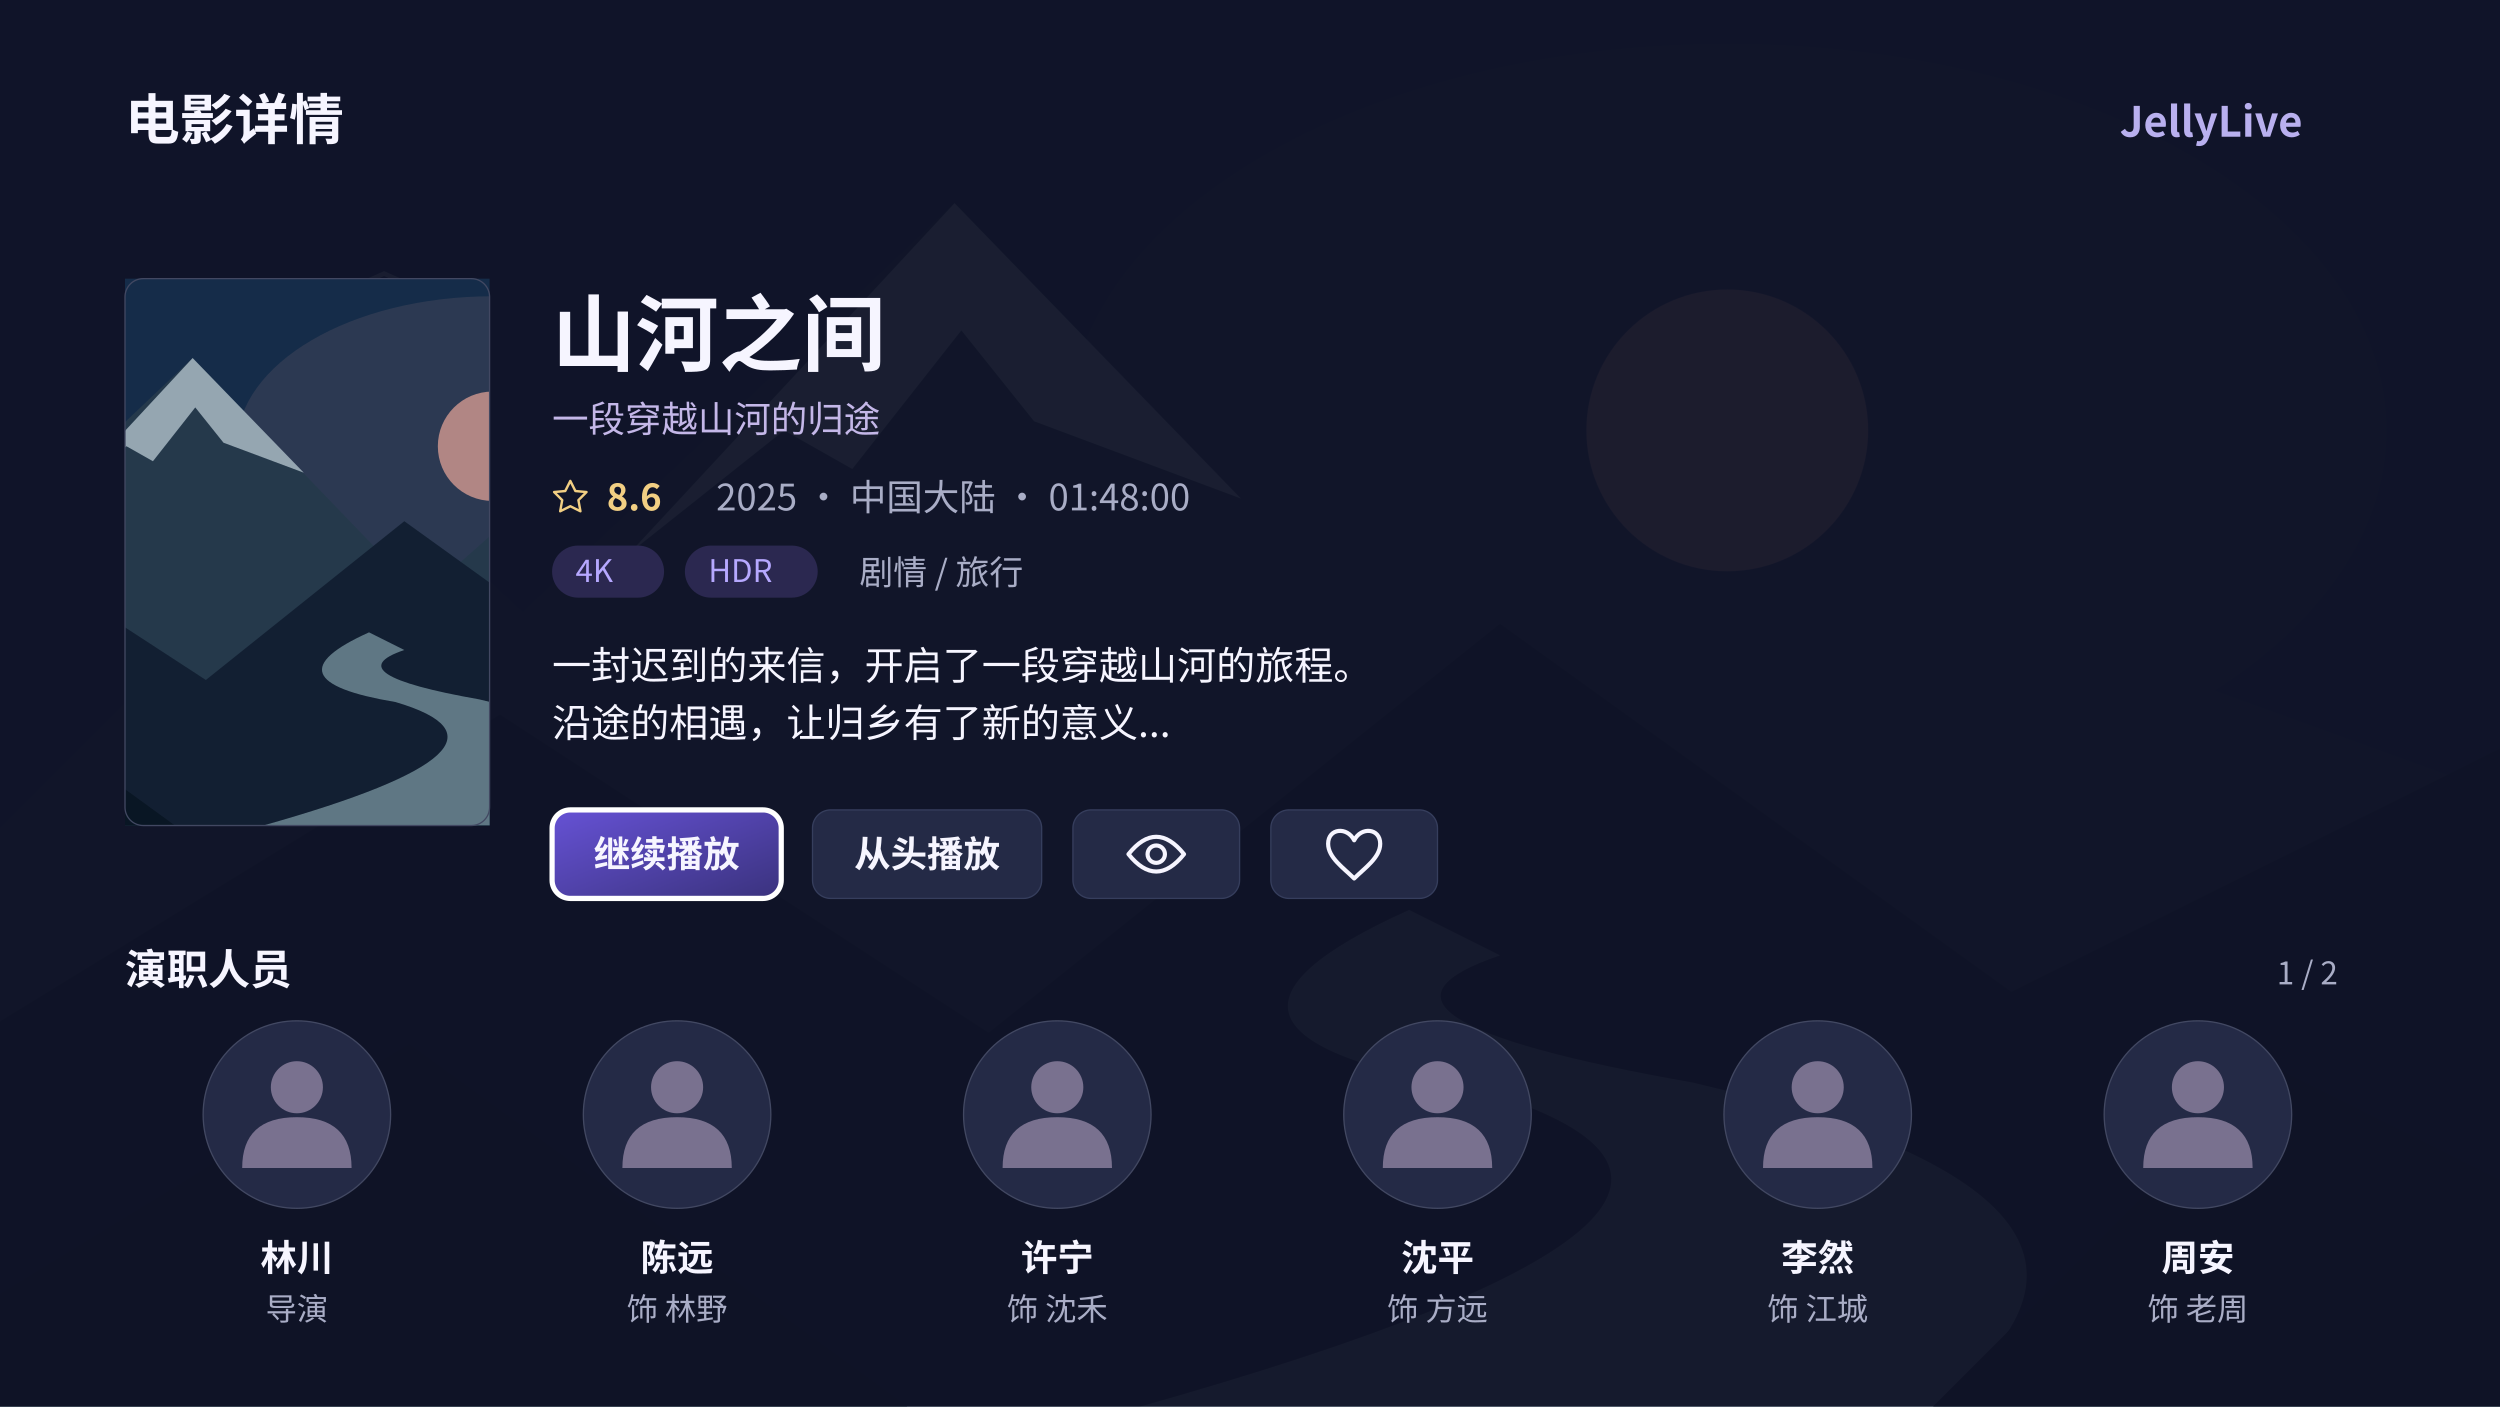
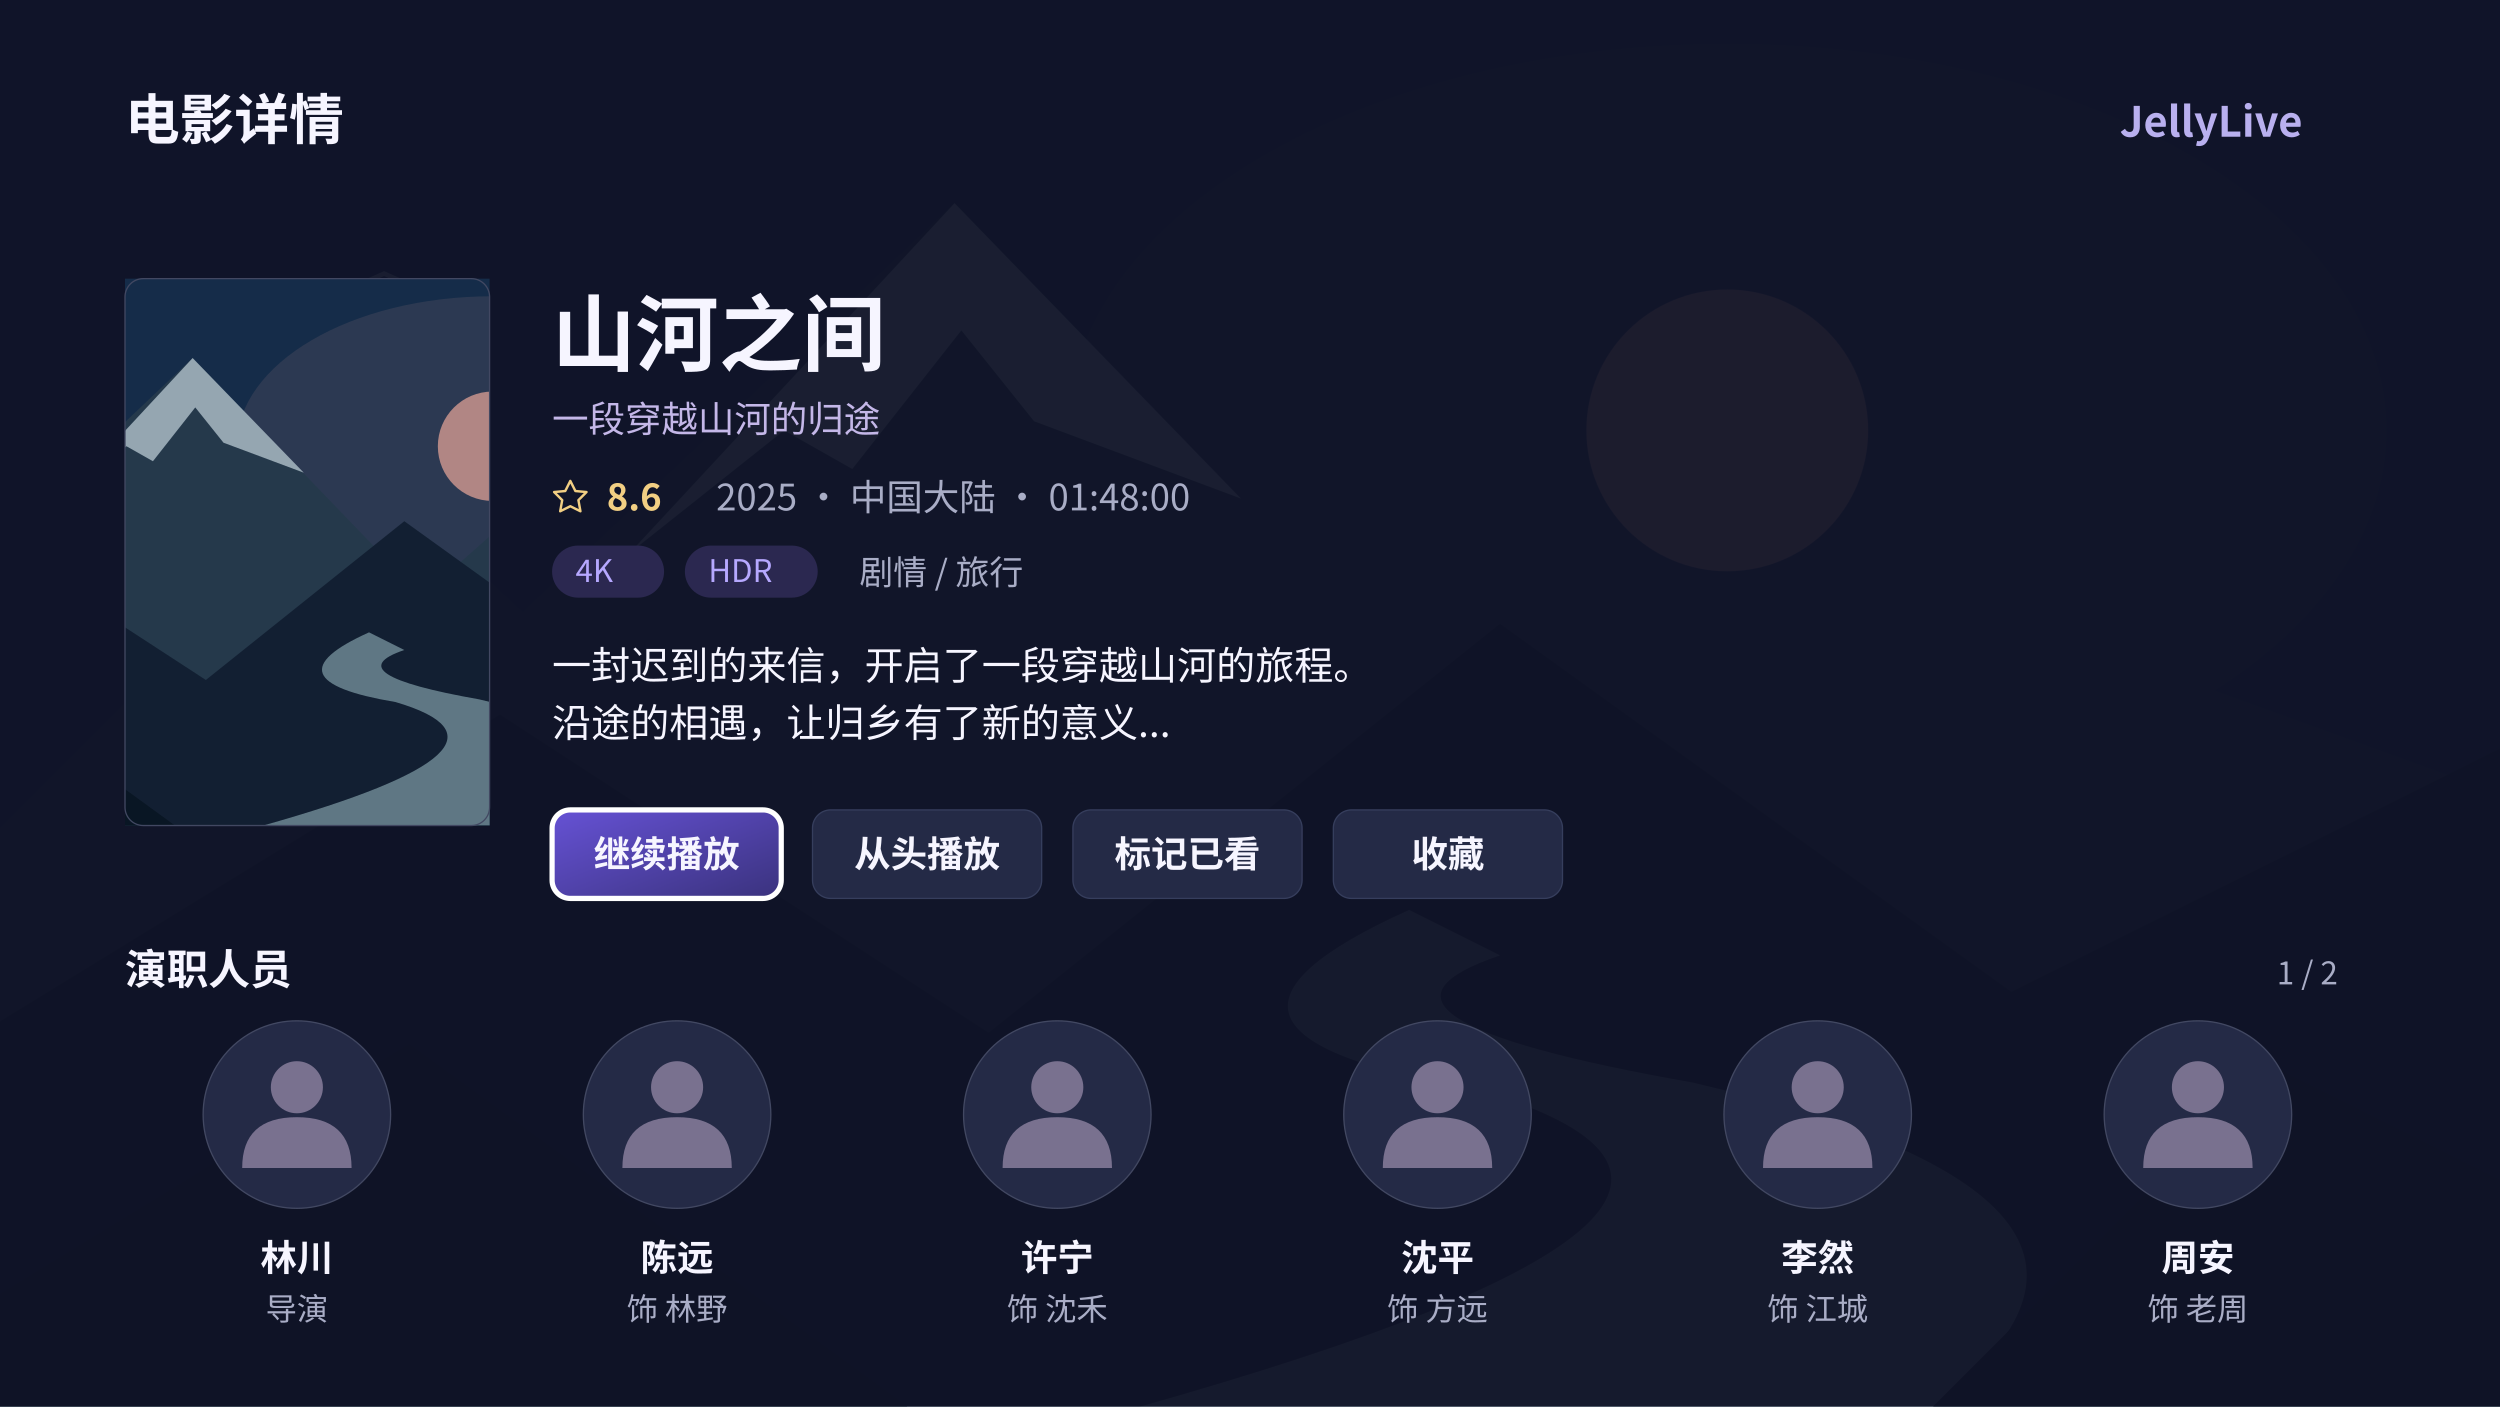
<svg xmlns="http://www.w3.org/2000/svg" width="1920" height="1080" viewBox="0 0 1920 1080" role="img" aria-labelledby="title desc">
  <defs>
    <linearGradient id="bg" x2="1" y2="1">
      <stop stop-color="#101326" />
      <stop offset="1" stop-color="#080c18" />
    </linearGradient>
    <linearGradient id="purple" x2="1" y2="1">
      <stop stop-color="#6652d5" />
      <stop offset="1" stop-color="#3a327d" />
    </linearGradient>
  </defs>
  <g font-family="Noto Sans CJK SC, Microsoft YaHei, sans-serif">
    <rect width="1920" height="1080" fill="url(#bg)" />
    <svg x="0" y="0" width="1920" height="1080" viewBox="0 0 1100 620" preserveAspectRatio="xMidYMid slice">
      <rect width="1100" height="620" fill="#152c49" />
      <ellipse cx="760" cy="190" rx="290" ry="170" fill="#b18684" opacity=".15" />
      <circle cx="760" cy="190" r="62" fill="#b18684" />
      <path d="M0 365 L160 205 L230 270 L420 90 L680 360 L810 245 L1100 350 V620 H0Z" fill="#25394b" />
      <path d="M277 244 L420 90 L546 220 L455 186 L423 146 L375 207 L345 190Z" fill="#c4d4dd" opacity=".7" />
      <path d="M0 450 L220 315 L435 455 L660 275 L885 437 L1100 330 V620 H0Z" fill="#121f32" />
      <path d="M620 401 Q500 455 650 480 Q820 530 500 620 H850 Q970 530 745 477 Q580 448 660 421Z" fill="#93b3bb" opacity=".6" />
      <path d="M0 570 L180 460 L400 620 H0Z M850 620 L1000 470 L1100 520 V620Z" fill="#091624" />
      <path d="M125 142 l12 -5 l11 5 M160 125 l9 -4 l9 4" fill="none" stroke="#dae1e7" stroke-width="2" opacity=".6" />
    </svg>
    <rect x="0" y="0" width="1920" height="1080" rx="0" fill="#101326" fill-opacity="0.92" stroke="none" stroke-width="1" />
    <text x="96" y="107" fill="#f6f5ff" font-size="42" font-weight="650">电影详情</text>
    <text x="1628" y="105" fill="#b9b0ef" font-size="32" font-weight="600">JellyLive</text>
    <svg x="96" y="214" width="280" height="420.0" viewBox="0 0 1100 620" preserveAspectRatio="xMidYMid slice">
      <rect width="1100" height="620" fill="#152c49" />
      <ellipse cx="760" cy="190" rx="290" ry="170" fill="#b18684" opacity=".15" />
      <circle cx="760" cy="190" r="62" fill="#b18684" />
      <path d="M0 365 L160 205 L230 270 L420 90 L680 360 L810 245 L1100 350 V620 H0Z" fill="#25394b" />
      <path d="M277 244 L420 90 L546 220 L455 186 L423 146 L375 207 L345 190Z" fill="#c4d4dd" opacity=".7" />
      <path d="M0 450 L220 315 L435 455 L660 275 L885 437 L1100 330 V620 H0Z" fill="#121f32" />
      <path d="M620 401 Q500 455 650 480 Q820 530 500 620 H850 Q970 530 745 477 Q580 448 660 421Z" fill="#93b3bb" opacity=".6" />
      <path d="M0 570 L180 460 L400 620 H0Z M850 620 L1000 470 L1100 520 V620Z" fill="#091624" />
      <path d="M125 142 l12 -5 l11 5 M160 125 l9 -4 l9 4" fill="none" stroke="#dae1e7" stroke-width="2" opacity=".6" />
    </svg>
    <rect x="96" y="214" width="280" height="420.0" rx="14" fill="none" stroke="#424862" stroke-width="1" />
    <text x="424" y="280" fill="#f6f5ff" font-size="64" font-weight="700">山河之间</text>
    <text x="424" y="332" fill="#c4b7e8" font-size="28" font-weight="400">一段穿越山河的归途</text>
    <g transform="translate(424 367) scale(0.7777778)">
      <path d="M18 3 L23 13 L34 14 L26 22 L28 33 L18 28 L8 33 L10 22 L2 14 L13 13 Z" fill="none" stroke="#f2cf83" stroke-width="2.4" stroke-linecap="round" stroke-linejoin="round" />
    </g>
    <text x="466" y="392" fill="#f2cf83" font-size="28" font-weight="600">8.6</text>
    <text x="550" y="392" fill="#a9adc6" font-size="28" font-weight="400">2025 · 中国大陆 · 01:48:00</text>
    <rect x="424" y="419" width="86" height="40" rx="20" fill="#2b2850" stroke="none" stroke-width="1" />
    <text x="442" y="447" fill="#b6a8ff" font-size="24" font-weight="400">4K</text>
    <rect x="526" y="419" width="102" height="40" rx="20" fill="#2b2850" stroke="none" stroke-width="1" />
    <text x="544" y="447" fill="#b6a8ff" font-size="24" font-weight="400">HDR</text>
    <text x="660" y="449" fill="#a9adc6" font-size="26" font-weight="400">剧情 / 旅行</text>
    <g data-role="overview" data-max-lines="2">
      <text x="424" y="522" fill="#f6f5ff" font-size="30" font-weight="400">一封迟到的来信，开启了一段穿越山河的旅程。</text>
      <text x="424" y="566" fill="#f6f5ff" font-size="30" font-weight="400">沿途的相遇，让归乡有了新的意义...</text>
    </g>
    <rect x="424" y="622" width="176" height="68" rx="14" fill="url(#purple)" stroke="#ffffff" stroke-width="4" />
    <text x="512.0" y="666.0" text-anchor="middle" fill="#f6f5ff" font-size="28" font-weight="600">继续播放</text>
    <rect x="624" y="622" width="176" height="68" rx="14" fill="#242a46" stroke="#363e5d" stroke-width="1" />
    <text x="712.0" y="666.0" text-anchor="middle" fill="#f6f5ff" font-size="28" font-weight="600">从头播放</text>
-     <g data-role="detail-action" aria-label="标为已看">
-       <rect x="824" y="622" width="128" height="68" rx="14" fill="#242a46" stroke="#363e5d" stroke-width="1" />
-       <g transform="translate(864 632) scale(1.333333)">
-         <path d="M2 18 Q18 -2 34 18 Q18 38 2 18 Z M23 18 A5 5 0 1 1 13 18 A5 5 0 1 1 23 18" fill="none" stroke="#f6f5ff" stroke-width="2.4" stroke-linecap="round" stroke-linejoin="round" />
-       </g>
+     <g data-role="detail-action" aria-label="标记已看">
+       <rect x="824" y="622" width="176" height="68" rx="14" fill="#242a46" stroke="#363e5d" stroke-width="1" />
+       <text x="912.0" y="666.0" text-anchor="middle" fill="#f6f5ff" font-size="28" font-weight="600">标记已看</text>
    </g>
    <g data-role="detail-action" aria-label="收藏">
-       <rect x="976" y="622" width="128" height="68" rx="14" fill="#242a46" stroke="#363e5d" stroke-width="1" />
-       <g transform="translate(1016 632) scale(1.333333)">
-         <path d="M18 32 C12 26 3 20 3 12 C3 3 14 2 18 10 C22 2 33 3 33 12 C33 20 24 26 18 32 Z" fill="none" stroke="#f6f5ff" stroke-width="2.4" stroke-linecap="round" stroke-linejoin="round" />
-       </g>
+       <rect x="1024" y="622" width="176" height="68" rx="14" fill="#242a46" stroke="#363e5d" stroke-width="1" />
+       <text x="1112.0" y="666.0" text-anchor="middle" fill="#f6f5ff" font-size="28" font-weight="600">收藏</text>
    </g>
    <text x="96" y="756" fill="#f6f5ff" font-size="32" font-weight="600">演职人员</text>
    <text x="1772" y="756" text-anchor="middle" fill="#a9adc6" font-size="24" font-weight="400">1 / 2</text>
    <g data-role="cast-page" data-page="1" data-pages="2">
      <circle cx="228" cy="856" r="72" fill="#242a46" stroke="#424862" stroke-width="1" />
      <circle cx="228" cy="835" r="20" fill="#79718f" />
      <path d="M186 897 Q186 858 228 858 Q270 858 270 897" fill="#79718f" />
      <text x="228" y="976" text-anchor="middle" fill="#f6f5ff" font-size="28" font-weight="600">林川</text>
      <text x="228" y="1014" text-anchor="middle" fill="#a9adc6" font-size="24" font-weight="400">导演</text>
      <circle cx="520" cy="856" r="72" fill="#242a46" stroke="#424862" stroke-width="1" />
      <circle cx="520" cy="835" r="20" fill="#79718f" />
      <path d="M478 897 Q478 858 520 858 Q562 858 562 897" fill="#79718f" />
      <text x="520" y="976" text-anchor="middle" fill="#f6f5ff" font-size="28" font-weight="600">陈远</text>
      <text x="520" y="1014" text-anchor="middle" fill="#a9adc6" font-size="24" font-weight="400">饰 林野</text>
      <circle cx="812" cy="856" r="72" fill="#242a46" stroke="#424862" stroke-width="1" />
      <circle cx="812" cy="835" r="20" fill="#79718f" />
      <path d="M770 897 Q770 858 812 858 Q854 858 854 897" fill="#79718f" />
      <text x="812" y="976" text-anchor="middle" fill="#f6f5ff" font-size="28" font-weight="600">许宁</text>
      <text x="812" y="1014" text-anchor="middle" fill="#a9adc6" font-size="24" font-weight="400">饰 沈禾</text>
      <circle cx="1104" cy="856" r="72" fill="#242a46" stroke="#424862" stroke-width="1" />
      <circle cx="1104" cy="835" r="20" fill="#79718f" />
      <path d="M1062 897 Q1062 858 1104 858 Q1146 858 1146 897" fill="#79718f" />
      <text x="1104" y="976" text-anchor="middle" fill="#f6f5ff" font-size="28" font-weight="600">沈平</text>
      <text x="1104" y="1014" text-anchor="middle" fill="#a9adc6" font-size="24" font-weight="400">饰 方远</text>
      <circle cx="1396" cy="856" r="72" fill="#242a46" stroke="#424862" stroke-width="1" />
      <circle cx="1396" cy="835" r="20" fill="#79718f" />
      <path d="M1354 897 Q1354 858 1396 858 Q1438 858 1438 897" fill="#79718f" />
      <text x="1396" y="976" text-anchor="middle" fill="#f6f5ff" font-size="28" font-weight="600">李然</text>
      <text x="1396" y="1014" text-anchor="middle" fill="#a9adc6" font-size="24" font-weight="400">饰 江城</text>
      <circle cx="1688" cy="856" r="72" fill="#242a46" stroke="#424862" stroke-width="1" />
      <circle cx="1688" cy="835" r="20" fill="#79718f" />
      <path d="M1646 897 Q1646 858 1688 858 Q1730 858 1730 897" fill="#79718f" />
      <text x="1688" y="976" text-anchor="middle" fill="#f6f5ff" font-size="28" font-weight="600">周安</text>
      <text x="1688" y="1014" text-anchor="middle" fill="#a9adc6" font-size="24" font-weight="400">饰 老周</text>
    </g>
  </g>
</svg>
